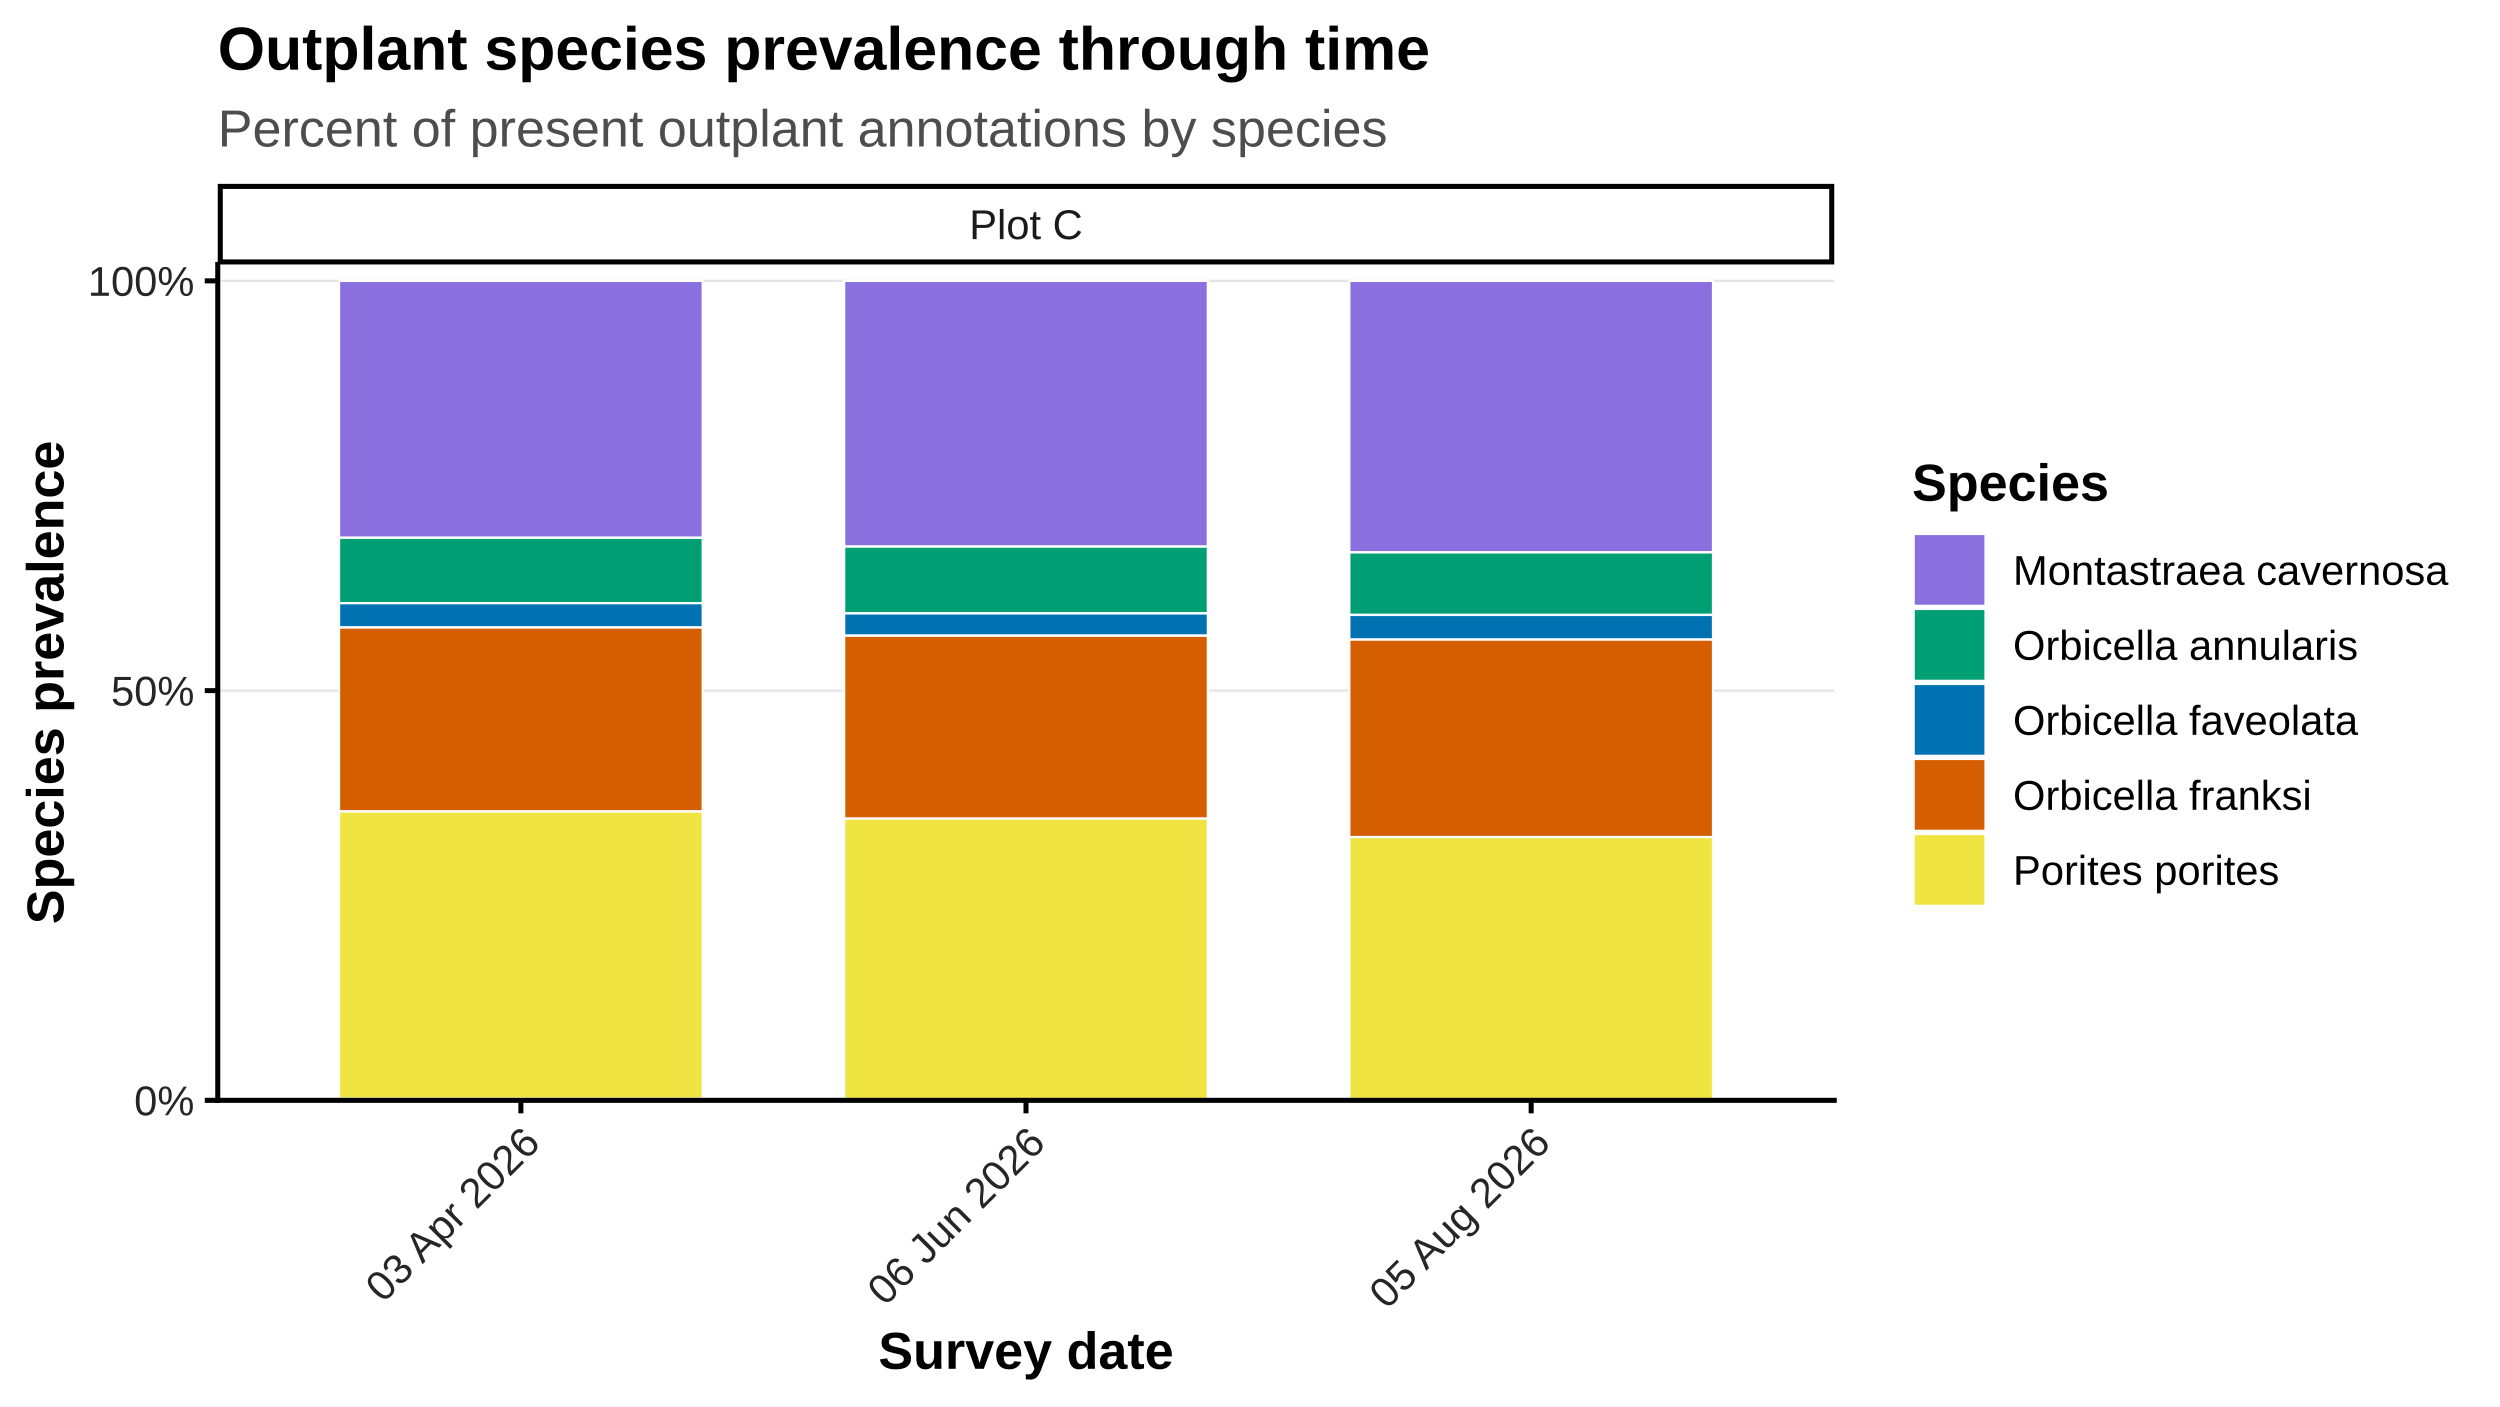
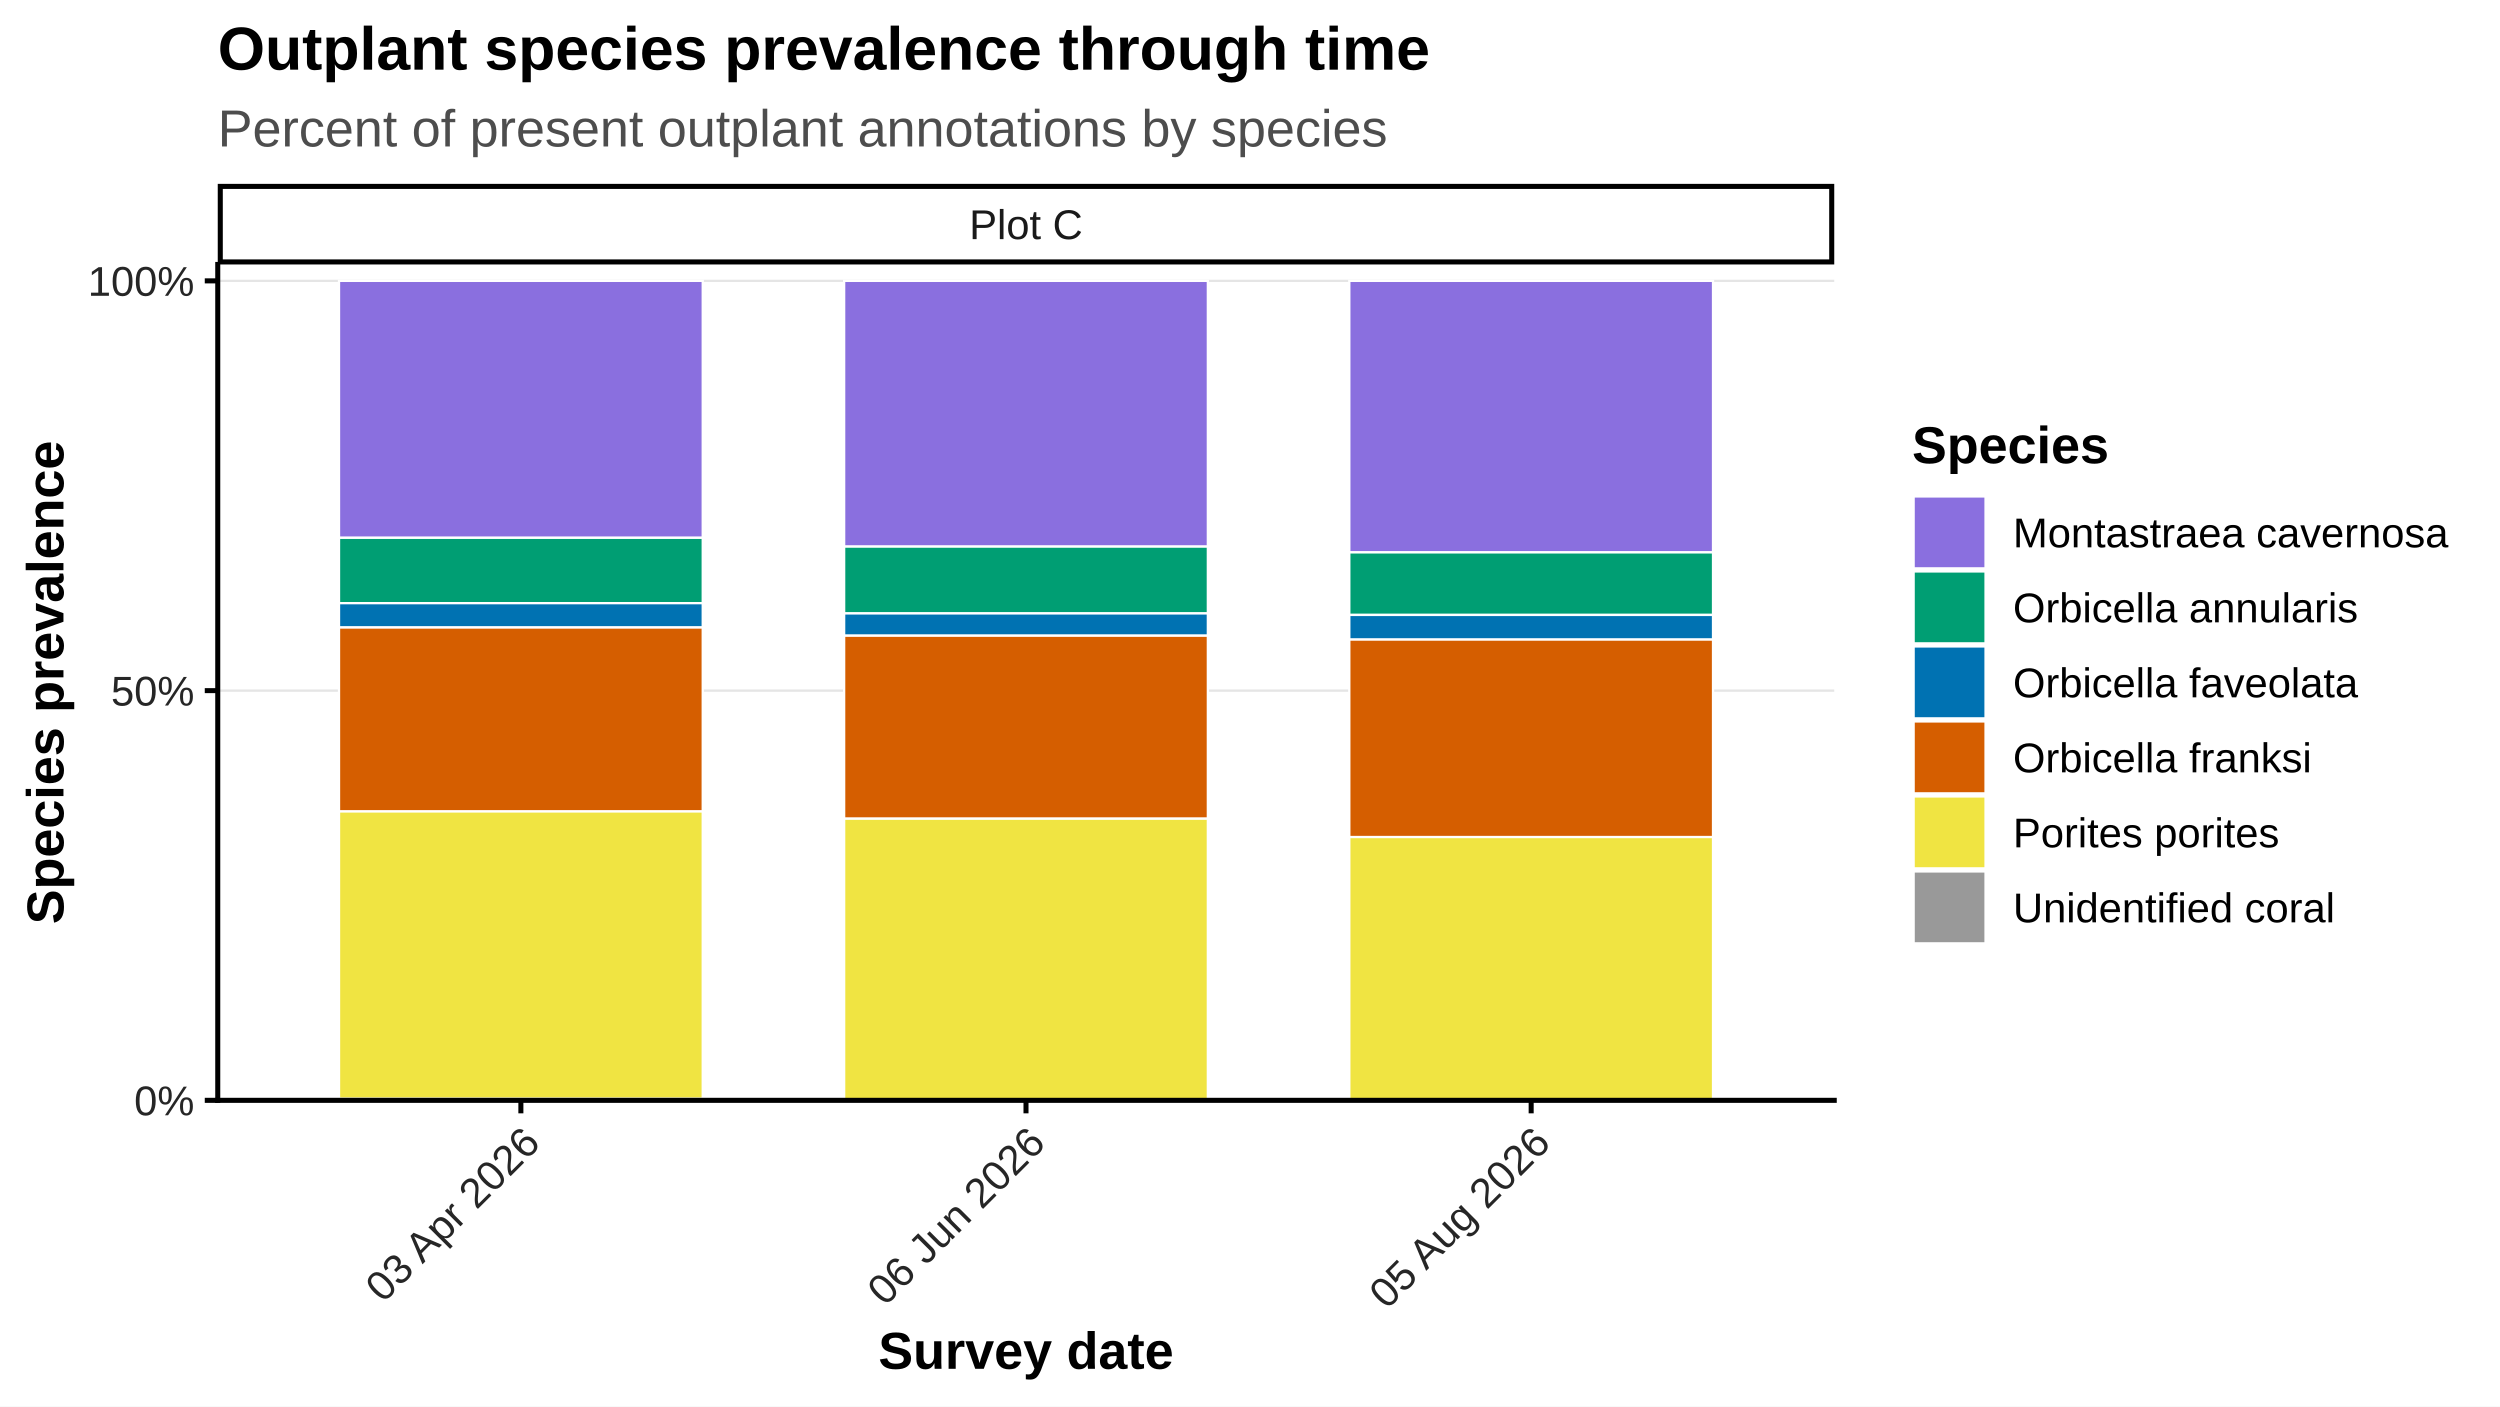
<svg xmlns="http://www.w3.org/2000/svg" class="svglite" width="576.00pt" height="324.00pt" viewBox="0 0 576.00 324.00">
  <defs>
    <style type="text/css">
    .svglite line, .svglite polyline, .svglite polygon, .svglite path, .svglite rect, .svglite circle {
      fill: none;
      stroke: #000000;
      stroke-linecap: round;
      stroke-linejoin: round;
      stroke-miterlimit: 10.00;
    }
    .svglite text {
      white-space: pre;
    }
  </style>
  </defs>
  <rect width="100%" height="100%" style="stroke: none; fill: #FFFFFF;" />
  <defs>
    <clipPath id="cpMC4wMHw1NzYuMDB8MC4wMHwzMjQuMDA=">
      <rect x="0.00" y="0.00" width="576.00" height="324.00" />
    </clipPath>
  </defs>
  <g clip-path="url(#cpMC4wMHw1NzYuMDB8MC4wMHwzMjQuMDA=)">
    <rect x="0.00" y="0.00" width="576.00" height="324.00" style="stroke-width: 1.16; stroke: #FFFFFF; fill: #FFFFFF;" />
  </g>
  <defs>
    <clipPath id="cpNTAuMTd8NDIyLjYxfDYwLjkzfDI1My41Mg==">
      <rect x="50.17" y="60.93" width="372.44" height="192.59" />
    </clipPath>
  </defs>
  <g clip-path="url(#cpNTAuMTd8NDIyLjYxfDYwLjkzfDI1My41Mg==)">
    <rect x="50.17" y="60.93" width="372.44" height="192.59" style="stroke-width: 1.16; stroke: none; fill: #FFFFFF;" />
    <polyline points="50.17,253.52 422.61,253.52 " style="stroke-width: 0.53; stroke: #E5E5E5; stroke-linecap: butt;" />
    <polyline points="50.17,159.12 422.61,159.12 " style="stroke-width: 0.53; stroke: #E5E5E5; stroke-linecap: butt;" />
    <polyline points="50.17,64.71 422.61,64.71 " style="stroke-width: 0.53; stroke: #E5E5E5; stroke-linecap: butt;" />
    <rect x="78.11" y="64.71" width="83.80" height="59.20" style="stroke-width: 0.53; stroke: #FFFFFF; stroke-linecap: butt; stroke-linejoin: miter; fill: #8A6FDF;" />
    <rect x="78.11" y="123.91" width="83.80" height="15.06" style="stroke-width: 0.53; stroke: #FFFFFF; stroke-linecap: butt; stroke-linejoin: miter; fill: #009E73;" />
    <rect x="78.11" y="138.97" width="83.80" height="5.60" style="stroke-width: 0.53; stroke: #FFFFFF; stroke-linecap: butt; stroke-linejoin: miter; fill: #0072B2;" />
    <rect x="78.11" y="144.58" width="83.80" height="42.39" style="stroke-width: 0.53; stroke: #FFFFFF; stroke-linecap: butt; stroke-linejoin: miter; fill: #D55E00;" />
    <rect x="78.11" y="186.96" width="83.80" height="66.21" style="stroke-width: 0.53; stroke: #FFFFFF; stroke-linecap: butt; stroke-linejoin: miter; fill: #F0E442;" />
-     <rect x="78.11" y="253.17" width="83.80" height="0.35" style="stroke-width: 0.53; stroke: #FFFFFF; stroke-linecap: butt; stroke-linejoin: miter; fill: #7F7F7F;" />
+     <rect x="78.11" y="253.17" width="83.80" height="0.35" style="stroke-width: 0.53; stroke: #FFFFFF; stroke-linecap: butt; stroke-linejoin: miter; fill: #999999;" />
    <rect x="194.49" y="64.71" width="83.80" height="61.23" style="stroke-width: 0.53; stroke: #FFFFFF; stroke-linecap: butt; stroke-linejoin: miter; fill: #8A6FDF;" />
    <rect x="194.49" y="125.94" width="83.80" height="15.40" style="stroke-width: 0.53; stroke: #FFFFFF; stroke-linecap: butt; stroke-linejoin: miter; fill: #009E73;" />
    <rect x="194.49" y="141.33" width="83.80" height="5.13" style="stroke-width: 0.53; stroke: #FFFFFF; stroke-linecap: butt; stroke-linejoin: miter; fill: #0072B2;" />
    <rect x="194.49" y="146.47" width="83.80" height="42.16" style="stroke-width: 0.53; stroke: #FFFFFF; stroke-linecap: butt; stroke-linejoin: miter; fill: #D55E00;" />
    <rect x="194.49" y="188.63" width="83.80" height="64.89" style="stroke-width: 0.53; stroke: #FFFFFF; stroke-linecap: butt; stroke-linejoin: miter; fill: #F0E442;" />
    <rect x="310.88" y="64.71" width="83.80" height="62.56" style="stroke-width: 0.53; stroke: #FFFFFF; stroke-linecap: butt; stroke-linejoin: miter; fill: #8A6FDF;" />
    <rect x="310.88" y="127.27" width="83.80" height="14.41" style="stroke-width: 0.53; stroke: #FFFFFF; stroke-linecap: butt; stroke-linejoin: miter; fill: #009E73;" />
    <rect x="310.88" y="141.68" width="83.80" height="5.69" style="stroke-width: 0.53; stroke: #FFFFFF; stroke-linecap: butt; stroke-linejoin: miter; fill: #0072B2;" />
    <rect x="310.88" y="147.36" width="83.80" height="45.50" style="stroke-width: 0.53; stroke: #FFFFFF; stroke-linecap: butt; stroke-linejoin: miter; fill: #D55E00;" />
    <rect x="310.88" y="192.86" width="83.80" height="60.66" style="stroke-width: 0.53; stroke: #FFFFFF; stroke-linecap: butt; stroke-linejoin: miter; fill: #F0E442;" />
  </g>
  <g clip-path="url(#cpMC4wMHw1NzYuMDB8MC4wMHwzMjQuMDA=)">
</g>
  <defs>
    <clipPath id="cpNTAuMTd8NDIyLjYxfDQyLjM2fDYwLjkz">
      <rect x="50.17" y="42.36" width="372.44" height="18.57" />
    </clipPath>
  </defs>
  <g clip-path="url(#cpNTAuMTd8NDIyLjYxfDQyLjM2fDYwLjkz)">
    <rect x="50.17" y="42.36" width="372.44" height="18.57" style="stroke-width: 2.33; fill: #FFFFFF;" />
    <text x="236.39" y="55.09" text-anchor="middle" style="font-size: 9.60px;fill: #1A1A1A; font-family: &quot;Arial&quot;;" textLength="26.12px" lengthAdjust="spacingAndGlyphs">Plot C</text>
  </g>
  <g clip-path="url(#cpMC4wMHw1NzYuMDB8MC4wMHwzMjQuMDA=)">
    <polyline points="50.17,253.52 422.61,253.52 " style="stroke-width: 1.16; stroke-linecap: square;" />
    <polyline points="120.01,256.51 120.01,253.52 " style="stroke-width: 1.16; stroke-linecap: butt;" />
    <polyline points="236.39,256.51 236.39,253.52 " style="stroke-width: 1.16; stroke-linecap: butt;" />
    <polyline points="352.78,256.51 352.78,253.52 " style="stroke-width: 1.16; stroke-linecap: butt;" />
    <text transform="translate(124.87,263.77) rotate(-45)" text-anchor="end" style="font-size: 9.60px;fill: #262626; font-family: &quot;Arial&quot;;" textLength="52.27px" lengthAdjust="spacingAndGlyphs">03 Apr 2026</text>
    <text transform="translate(241.26,263.77) rotate(-45)" text-anchor="end" style="font-size: 9.60px;fill: #262626; font-family: &quot;Arial&quot;;" textLength="52.80px" lengthAdjust="spacingAndGlyphs">06 Jun 2026</text>
    <text transform="translate(357.64,263.77) rotate(-45)" text-anchor="end" style="font-size: 9.60px;fill: #262626; font-family: &quot;Arial&quot;;" textLength="54.41px" lengthAdjust="spacingAndGlyphs">05 Aug 2026</text>
    <polyline points="50.17,253.52 50.17,60.93 " style="stroke-width: 1.16; stroke-linecap: square;" />
    <text x="44.79" y="256.96" text-anchor="end" style="font-size: 9.60px;fill: #262626; font-family: &quot;Arial&quot;;" textLength="13.87px" lengthAdjust="spacingAndGlyphs">0%</text>
    <text x="44.79" y="162.56" text-anchor="end" style="font-size: 9.60px;fill: #262626; font-family: &quot;Arial&quot;;" textLength="19.20px" lengthAdjust="spacingAndGlyphs">50%</text>
    <text x="44.79" y="68.15" text-anchor="end" style="font-size: 9.60px;fill: #262626; font-family: &quot;Arial&quot;;" textLength="24.54px" lengthAdjust="spacingAndGlyphs">100%</text>
    <polyline points="47.18,253.52 50.17,253.52 " style="stroke-width: 1.16; stroke-linecap: butt;" />
    <polyline points="47.18,159.12 50.17,159.12 " style="stroke-width: 1.16; stroke-linecap: butt;" />
    <polyline points="47.18,64.71 50.17,64.71 " style="stroke-width: 1.16; stroke-linecap: butt;" />
    <text x="236.39" y="315.37" text-anchor="middle" style="font-size: 12.00px; font-weight: bold; font-family: &quot;Arial&quot;;" textLength="68.04px" lengthAdjust="spacingAndGlyphs">Survey date</text>
    <text transform="translate(14.62,157.23) rotate(-90)" text-anchor="middle" style="font-size: 12.00px; font-weight: bold; font-family: &quot;Arial&quot;;" textLength="111.41px" lengthAdjust="spacingAndGlyphs">Species prevalence</text>
-     <rect x="434.56" y="99.42" width="135.46" height="115.62" style="stroke-width: 1.16; stroke: none; fill: #FFFFFF;" />
-     <text x="440.54" y="115.36" style="font-size: 12.00px; font-weight: bold; font-family: &quot;Arial&quot;;" textLength="45.37px" lengthAdjust="spacingAndGlyphs">Species</text>
-     <rect x="440.54" y="122.66" width="17.28" height="17.28" style="stroke-width: 1.16; stroke: none; fill: #FFFFFF;" />
-     <rect x="440.90" y="123.02" width="16.57" height="16.57" style="stroke-width: 0.53; stroke: #FFFFFF; stroke-linecap: butt; stroke-linejoin: miter; fill: #8A6FDF;" />
-     <rect x="440.54" y="139.94" width="17.28" height="17.28" style="stroke-width: 1.16; stroke: none; fill: #FFFFFF;" />
-     <rect x="440.90" y="140.30" width="16.57" height="16.57" style="stroke-width: 0.53; stroke: #FFFFFF; stroke-linecap: butt; stroke-linejoin: miter; fill: #009E73;" />
-     <rect x="440.54" y="157.22" width="17.28" height="17.28" style="stroke-width: 1.16; stroke: none; fill: #FFFFFF;" />
-     <rect x="440.90" y="157.58" width="16.57" height="16.57" style="stroke-width: 0.53; stroke: #FFFFFF; stroke-linecap: butt; stroke-linejoin: miter; fill: #0072B2;" />
-     <rect x="440.54" y="174.50" width="17.28" height="17.28" style="stroke-width: 1.16; stroke: none; fill: #FFFFFF;" />
-     <rect x="440.90" y="174.86" width="16.57" height="16.57" style="stroke-width: 0.53; stroke: #FFFFFF; stroke-linecap: butt; stroke-linejoin: miter; fill: #D55E00;" />
-     <rect x="440.54" y="191.78" width="17.28" height="17.28" style="stroke-width: 1.16; stroke: none; fill: #FFFFFF;" />
-     <rect x="440.90" y="192.14" width="16.57" height="16.57" style="stroke-width: 0.53; stroke: #FFFFFF; stroke-linecap: butt; stroke-linejoin: miter; fill: #F0E442;" />
-     <text x="463.80" y="134.74" style="font-size: 9.60px; font-family: &quot;Arial&quot;;" textLength="100.25px" lengthAdjust="spacingAndGlyphs">Montastraea cavernosa</text>
-     <text x="463.80" y="152.02" style="font-size: 9.60px; font-family: &quot;Arial&quot;;" textLength="79.44px" lengthAdjust="spacingAndGlyphs">Orbicella annularis</text>
-     <text x="463.80" y="169.30" style="font-size: 9.60px; font-family: &quot;Arial&quot;;" textLength="79.44px" lengthAdjust="spacingAndGlyphs">Orbicella faveolata</text>
-     <text x="463.80" y="186.58" style="font-size: 9.60px; font-family: &quot;Arial&quot;;" textLength="68.77px" lengthAdjust="spacingAndGlyphs">Orbicella franksi</text>
-     <text x="463.80" y="203.86" style="font-size: 9.60px; font-family: &quot;Arial&quot;;" textLength="61.32px" lengthAdjust="spacingAndGlyphs">Porites porites</text>
+     <rect x="434.56" y="90.78" width="135.46" height="132.90" style="stroke-width: 1.16; stroke: none; fill: #FFFFFF;" />
+     <text x="440.54" y="106.72" style="font-size: 12.00px; font-weight: bold; font-family: &quot;Arial&quot;;" textLength="45.37px" lengthAdjust="spacingAndGlyphs">Species</text>
+     <rect x="440.54" y="114.02" width="17.28" height="17.28" style="stroke-width: 1.16; stroke: none; fill: #FFFFFF;" />
+     <rect x="440.90" y="114.38" width="16.57" height="16.57" style="stroke-width: 0.53; stroke: #FFFFFF; stroke-linecap: butt; stroke-linejoin: miter; fill: #8A6FDF;" />
+     <rect x="440.54" y="131.30" width="17.28" height="17.28" style="stroke-width: 1.16; stroke: none; fill: #FFFFFF;" />
+     <rect x="440.90" y="131.66" width="16.57" height="16.57" style="stroke-width: 0.53; stroke: #FFFFFF; stroke-linecap: butt; stroke-linejoin: miter; fill: #009E73;" />
+     <rect x="440.54" y="148.58" width="17.28" height="17.28" style="stroke-width: 1.16; stroke: none; fill: #FFFFFF;" />
+     <rect x="440.90" y="148.94" width="16.57" height="16.57" style="stroke-width: 0.53; stroke: #FFFFFF; stroke-linecap: butt; stroke-linejoin: miter; fill: #0072B2;" />
+     <rect x="440.54" y="165.86" width="17.28" height="17.28" style="stroke-width: 1.16; stroke: none; fill: #FFFFFF;" />
+     <rect x="440.90" y="166.22" width="16.57" height="16.57" style="stroke-width: 0.53; stroke: #FFFFFF; stroke-linecap: butt; stroke-linejoin: miter; fill: #D55E00;" />
+     <rect x="440.54" y="183.14" width="17.28" height="17.28" style="stroke-width: 1.16; stroke: none; fill: #FFFFFF;" />
+     <rect x="440.90" y="183.50" width="16.57" height="16.57" style="stroke-width: 0.53; stroke: #FFFFFF; stroke-linecap: butt; stroke-linejoin: miter; fill: #F0E442;" />
+     <rect x="440.54" y="200.42" width="17.28" height="17.28" style="stroke-width: 1.16; stroke: none; fill: #FFFFFF;" />
+     <rect x="440.90" y="200.78" width="16.57" height="16.57" style="stroke-width: 0.53; stroke: #FFFFFF; stroke-linecap: butt; stroke-linejoin: miter; fill: #999999;" />
+     <text x="463.80" y="126.10" style="font-size: 9.60px; font-family: &quot;Arial&quot;;" textLength="100.25px" lengthAdjust="spacingAndGlyphs">Montastraea cavernosa</text>
+     <text x="463.80" y="143.38" style="font-size: 9.60px; font-family: &quot;Arial&quot;;" textLength="79.44px" lengthAdjust="spacingAndGlyphs">Orbicella annularis</text>
+     <text x="463.80" y="160.66" style="font-size: 9.60px; font-family: &quot;Arial&quot;;" textLength="79.44px" lengthAdjust="spacingAndGlyphs">Orbicella faveolata</text>
+     <text x="463.80" y="177.94" style="font-size: 9.60px; font-family: &quot;Arial&quot;;" textLength="68.77px" lengthAdjust="spacingAndGlyphs">Orbicella franksi</text>
+     <text x="463.80" y="195.22" style="font-size: 9.60px; font-family: &quot;Arial&quot;;" textLength="61.32px" lengthAdjust="spacingAndGlyphs">Porites porites</text>
+     <text x="463.80" y="212.50" style="font-size: 9.60px; font-family: &quot;Arial&quot;;" textLength="74.12px" lengthAdjust="spacingAndGlyphs">Unidentified coral</text>
    <text x="50.17" y="33.74" style="font-size: 12.00px;fill: #4D4D4D; font-family: &quot;Arial&quot;;" textLength="269.50px" lengthAdjust="spacingAndGlyphs">Percent of present outplant annotations by species</text>
    <text x="50.17" y="16.05" style="font-size: 14.00px; font-weight: bold; font-family: &quot;Arial&quot;;" textLength="279.17px" lengthAdjust="spacingAndGlyphs">Outplant species prevalence through time</text>
  </g>
</svg>
